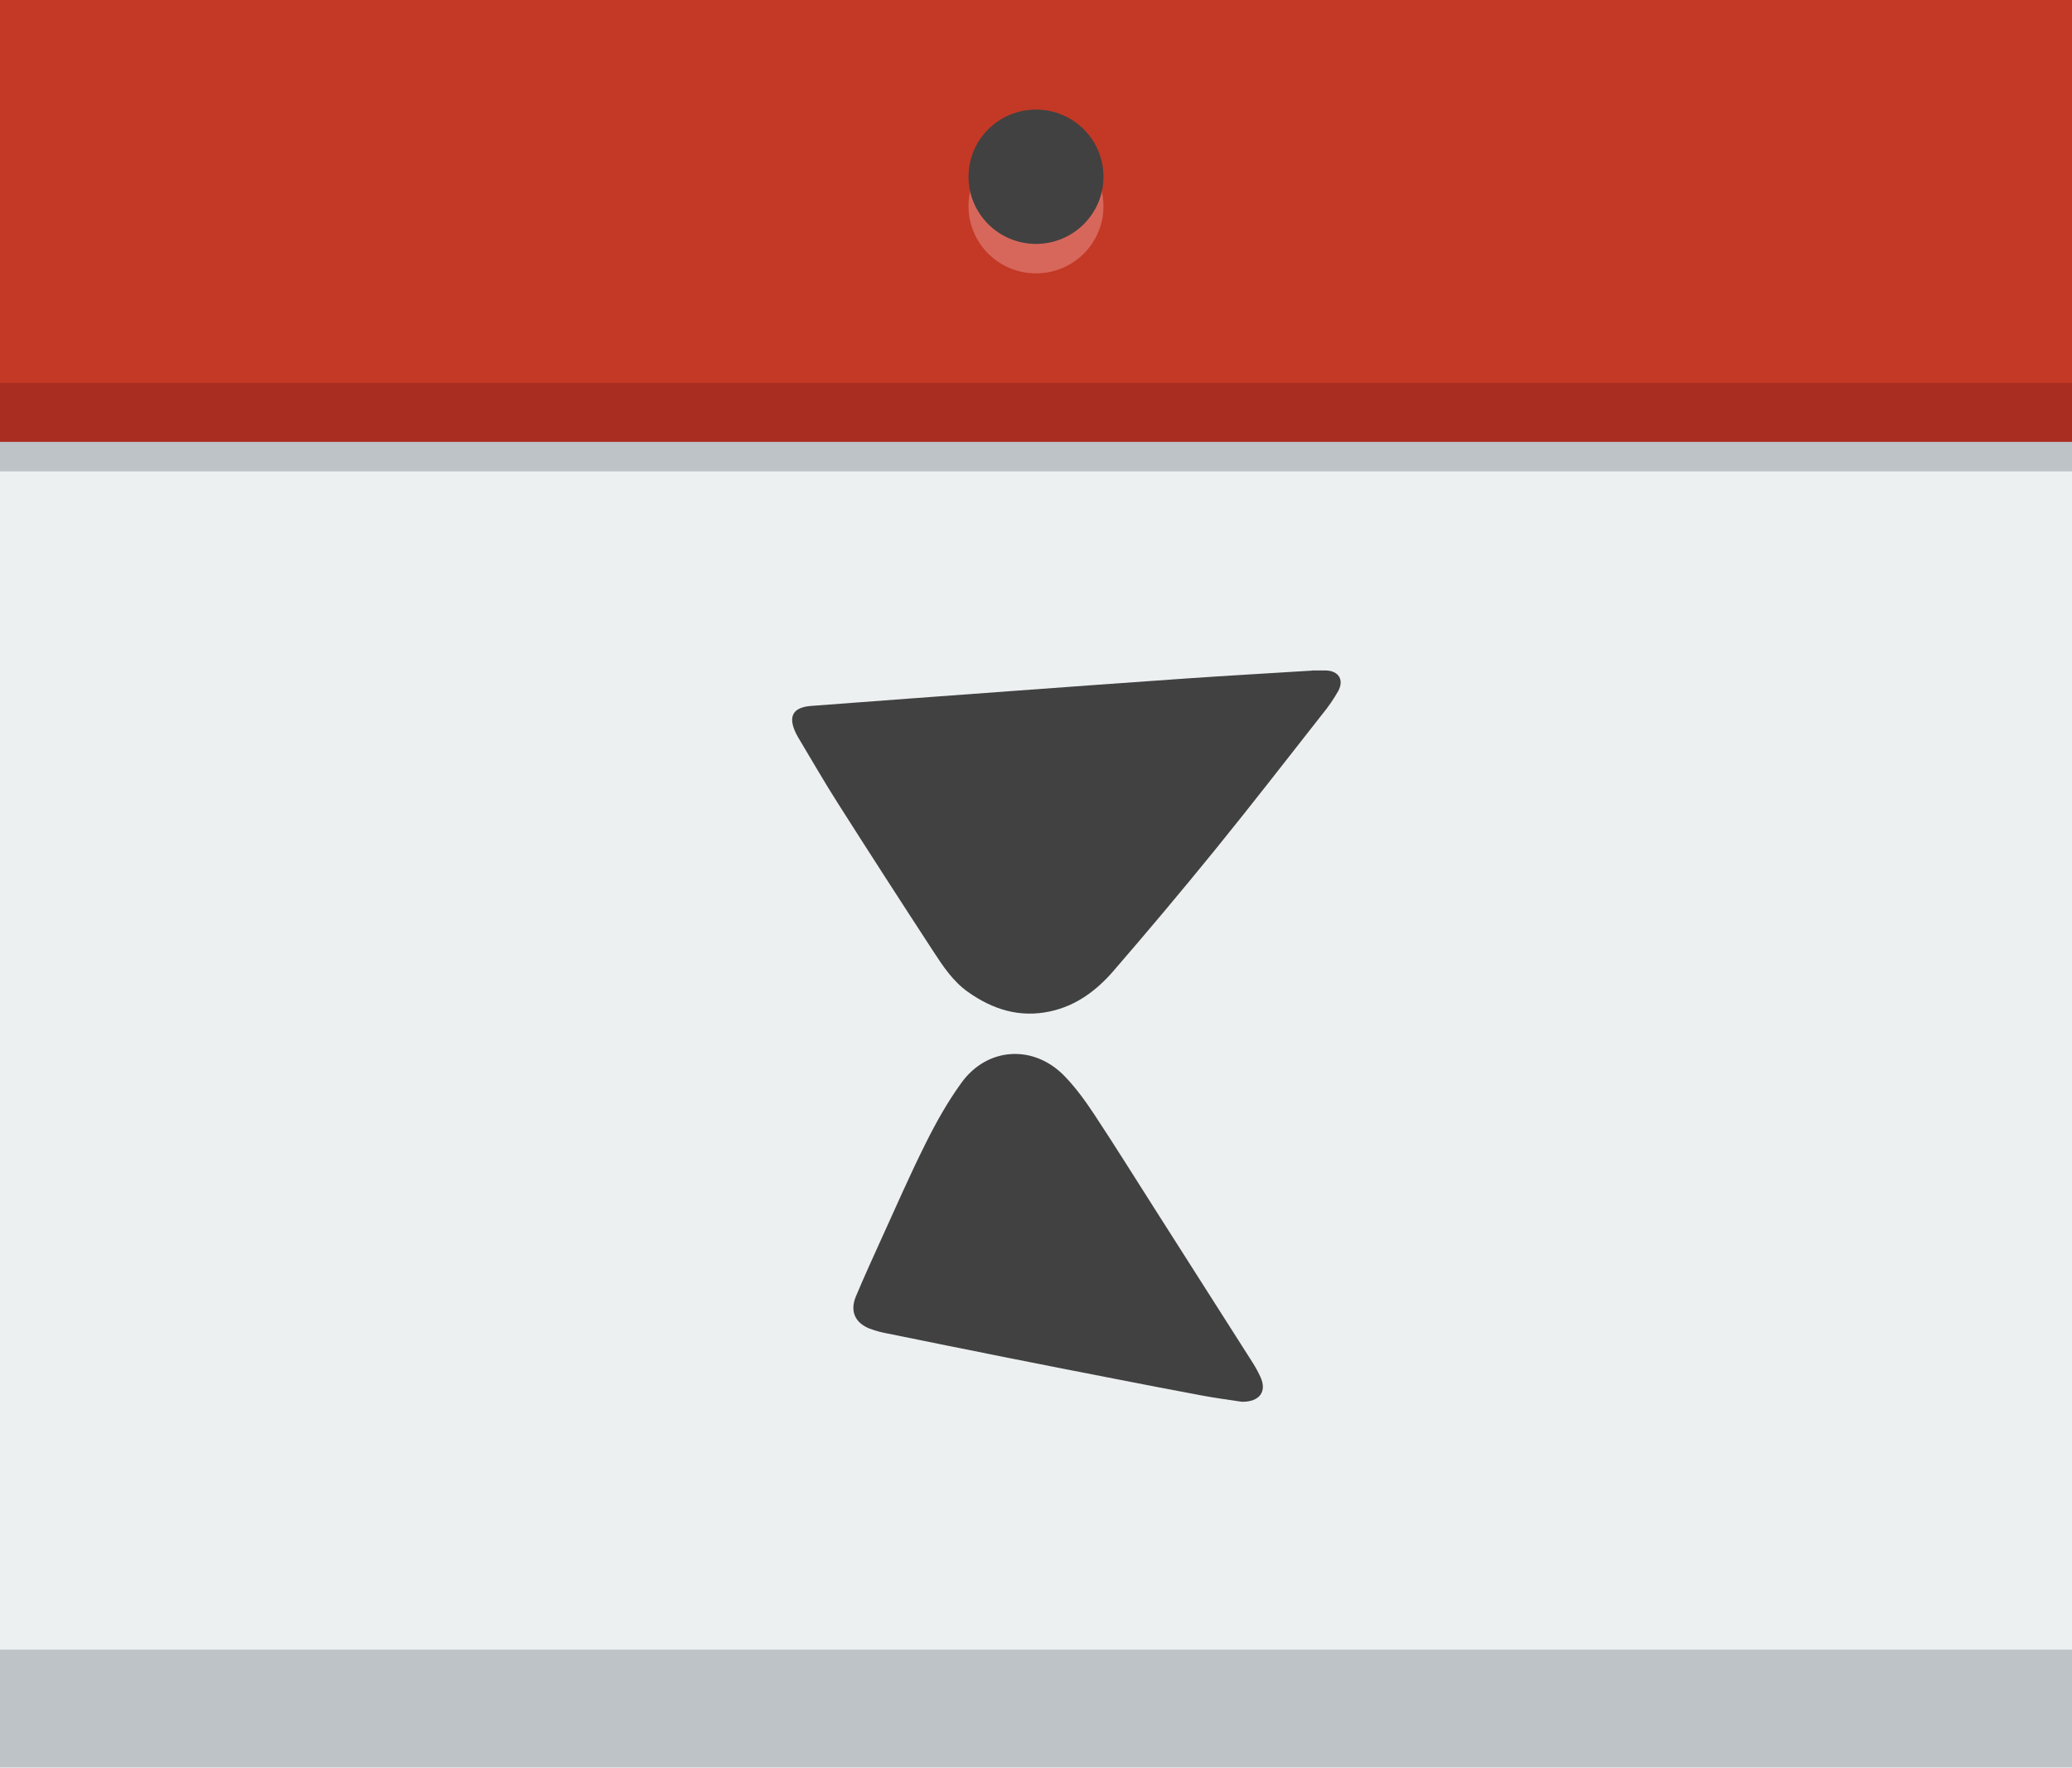
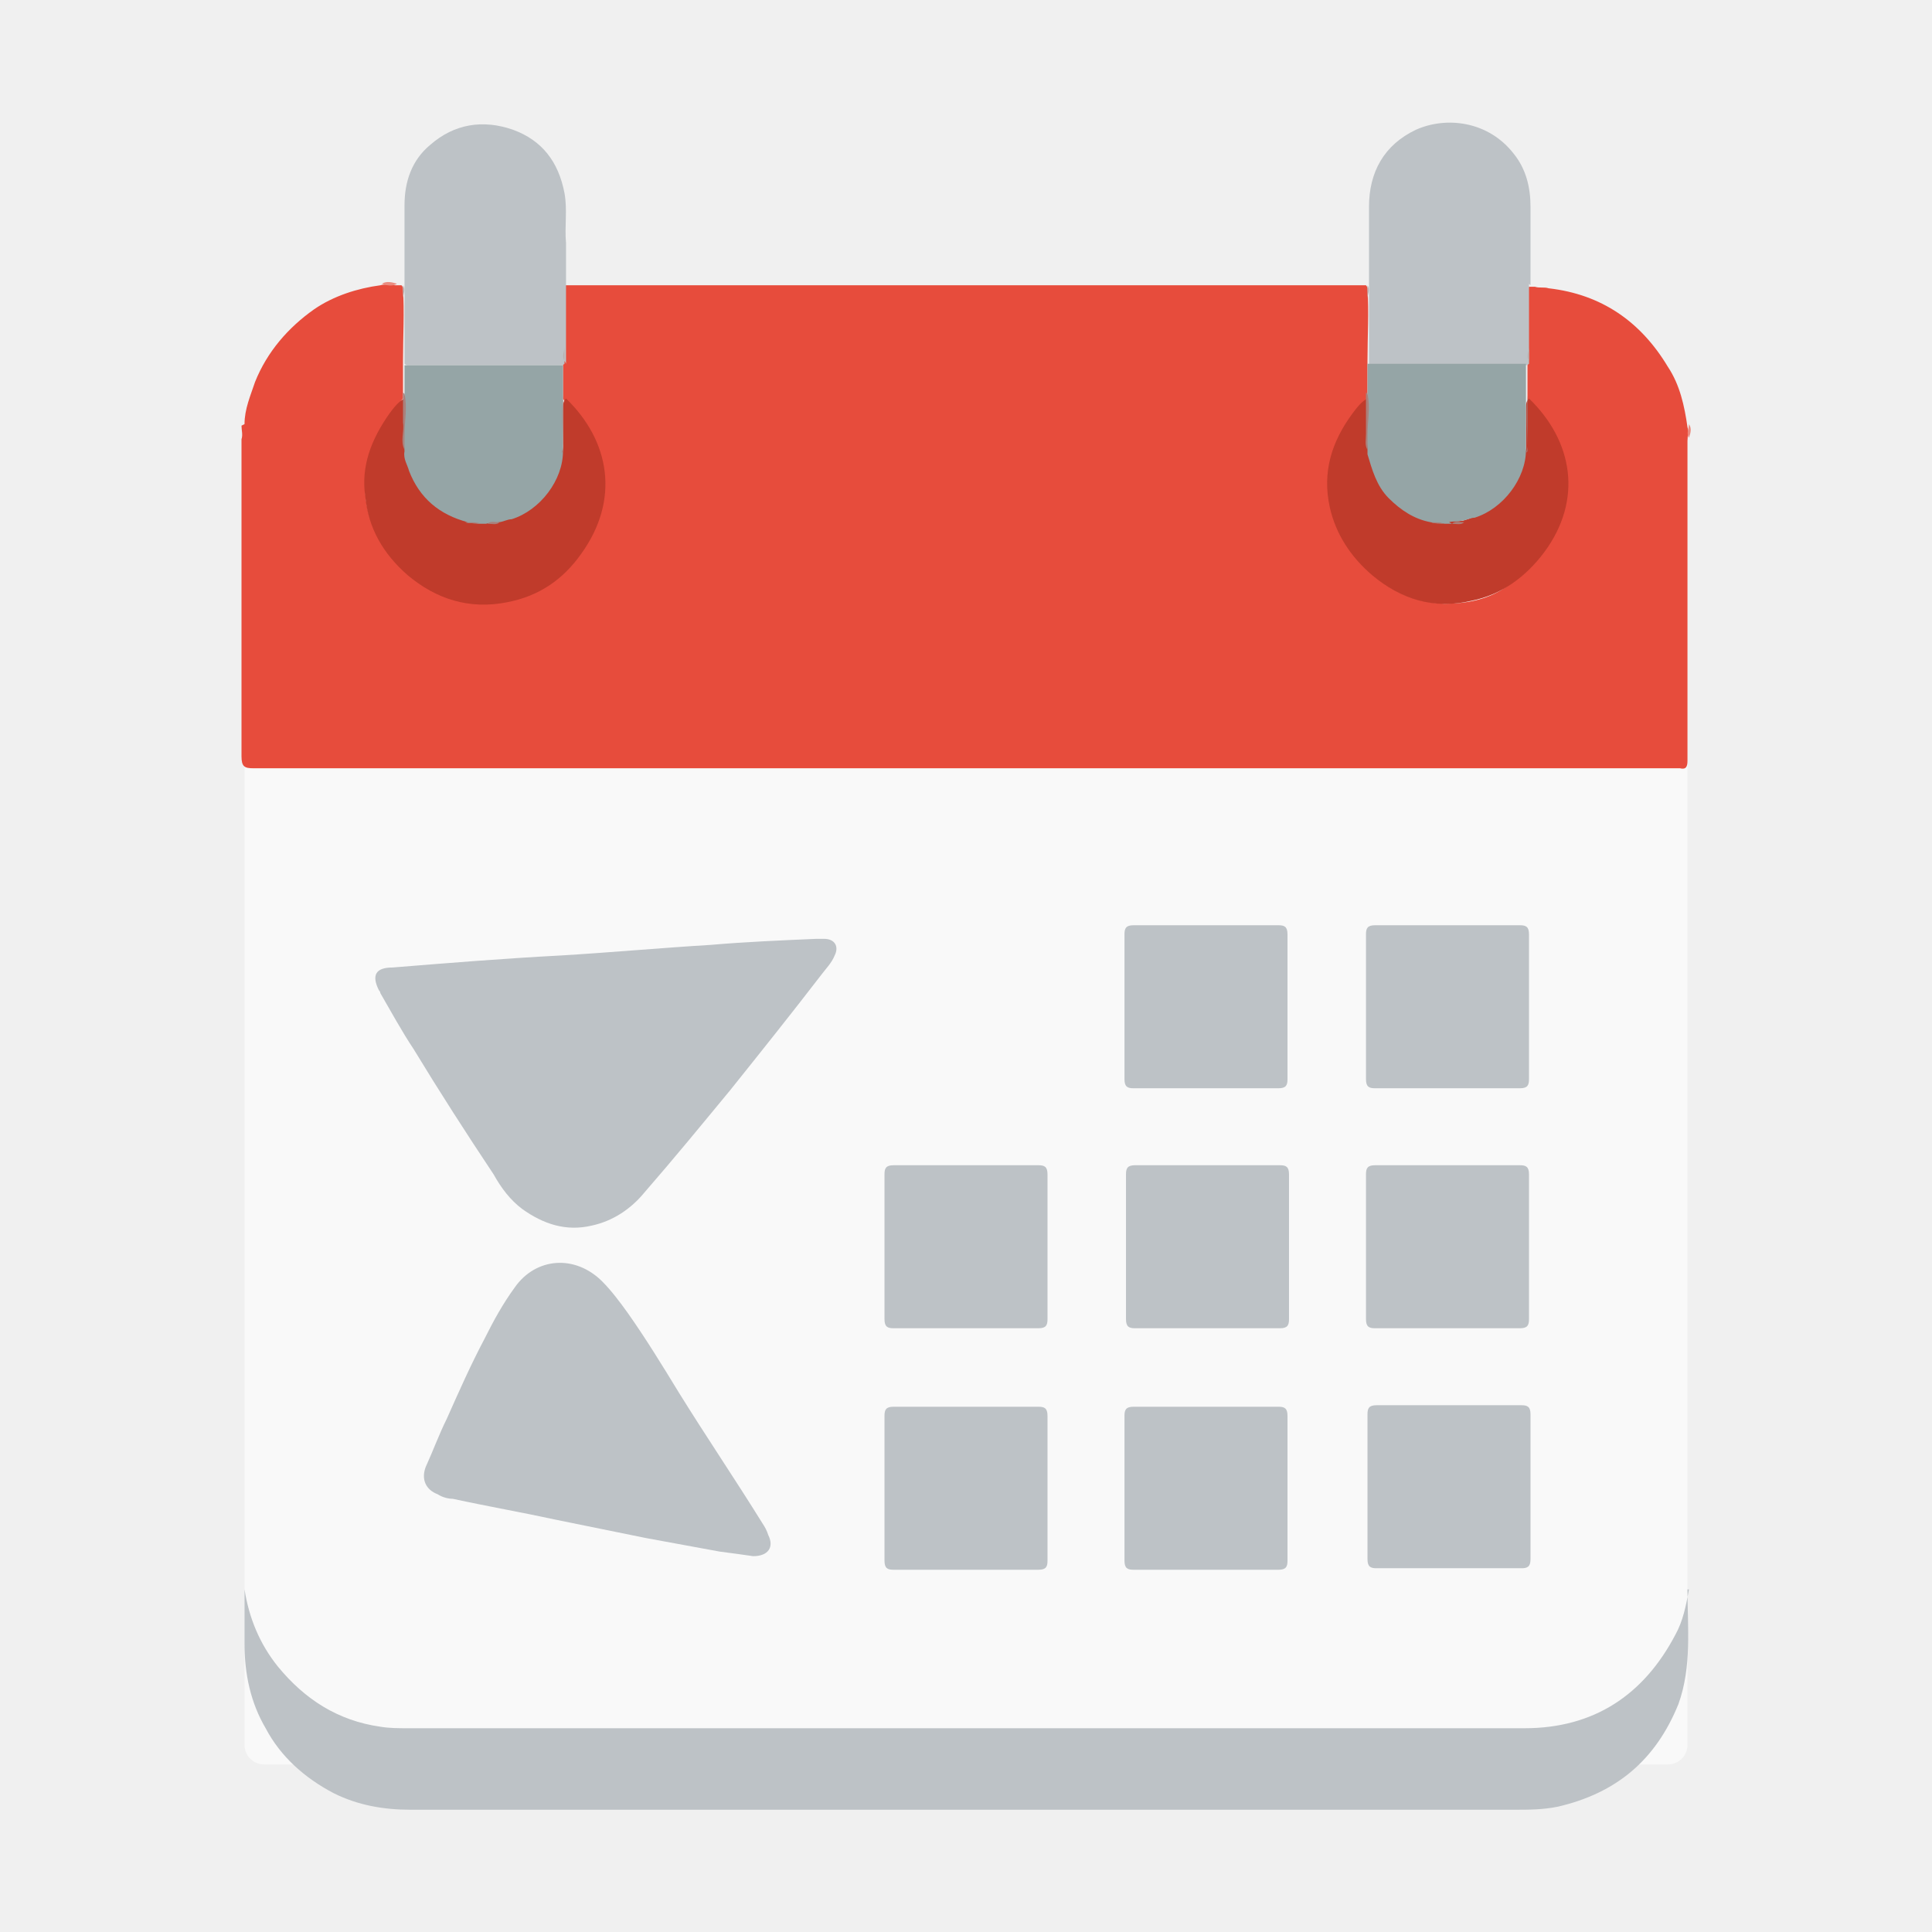
- <svg xmlns="http://www.w3.org/2000/svg" width="34" height="29" viewBox="0 0 34 29" fill="none">
-   <g clip-path="url(#clip0_2867_4886)">
-     <path d="M0 1.45H34V29H0V1.45Z" fill="#BDC3C7" />
-     <path d="M0 0H34V27.067H0V0Z" fill="#ECF0F1" />
-     <path d="M0 1.45H34V7.734H0V1.45Z" fill="#BDC3C7" />
-     <path d="M0 0.967H34V7.25H0V0.967Z" fill="#AA2D21" />
-     <path d="M0 0H34V6.283H0V0Z" fill="#C33925" />
-     <path d="M17 4.485C17.612 4.485 18.107 3.992 18.107 3.383C18.107 2.775 17.612 2.281 17 2.281C16.388 2.281 15.893 2.775 15.893 3.383C15.893 3.992 16.388 4.485 17 4.485Z" fill="#D8675B" />
-     <path d="M17 4.002C17.612 4.002 18.107 3.508 18.107 2.9C18.107 2.291 17.612 1.798 17 1.798C16.388 1.798 15.893 2.291 15.893 2.9C15.893 3.508 16.388 4.002 17 4.002Z" fill="#414141" />
-     <g clip-path="url(#clip1_2867_4886)">
-       <path d="M21.534 11.001C21.609 11.001 21.685 10.999 21.76 11.001C21.964 11.007 22.058 11.153 21.961 11.335C21.885 11.47 21.797 11.598 21.698 11.718C21.111 12.465 20.529 13.217 19.93 13.954C19.386 14.623 18.831 15.284 18.265 15.938C17.991 16.253 17.659 16.502 17.234 16.594C16.732 16.703 16.291 16.564 15.883 16.275C15.637 16.101 15.474 15.853 15.314 15.608C14.788 14.802 14.266 13.993 13.749 13.18C13.523 12.825 13.313 12.459 13.096 12.097C13.084 12.076 13.072 12.055 13.062 12.034C12.926 11.755 13.008 11.604 13.316 11.582C14.407 11.499 15.499 11.419 16.591 11.339C17.555 11.268 18.52 11.198 19.483 11.131C20.166 11.084 20.849 11.046 21.533 11.003L21.534 11.001Z" fill="#414141" />
-       <path d="M20.379 23C20.188 22.971 19.959 22.941 19.733 22.899C19.255 22.811 18.78 22.718 18.304 22.625C17.73 22.514 17.156 22.401 16.583 22.287C15.911 22.153 15.241 22.018 14.57 21.881C14.468 21.863 14.368 21.836 14.271 21.8C14.028 21.705 13.944 21.511 14.045 21.27C14.179 20.951 14.323 20.635 14.466 20.32C14.704 19.799 14.932 19.273 15.189 18.761C15.359 18.418 15.55 18.079 15.775 17.768C16.198 17.18 16.958 17.133 17.465 17.653C17.649 17.842 17.808 18.061 17.954 18.282C18.292 18.793 18.616 19.314 18.945 19.83C19.482 20.673 20.018 21.515 20.554 22.356C20.603 22.433 20.647 22.514 20.685 22.597C20.79 22.829 20.673 23.003 20.379 23Z" fill="#414141" />
-     </g>
-   </g>
+ <svg xmlns="http://www.w3.org/2000/svg" id="a" viewBox="0 0 128 128">
  <defs>
-     <clipPath id="clip0_2867_4886">
-       <rect width="34" height="29" fill="white" />
-     </clipPath>
-     <clipPath id="clip1_2867_4886">
-       <rect width="9" height="12" fill="white" transform="translate(13 11)" />
-     </clipPath>
+     <style>.b{fill:#e74c3c;}.c{fill:#a9817c;}.d{fill:#bdc2c6;}.e{fill:#b9afae;}.f{fill:#f9f9f9;}.g{fill:#c03b2b;}.h{fill:#eb8b7f;}.i{fill:#95a5a6;}</style>
  </defs>
+   <rect class="f" x="16.2" y="28.1" width="95.6" height="88.8" rx="1.3" ry="1.3" />
+   <path class="b" d="m16.2,28.1c0-1,.4-1.9.7-2.8.8-2,2.2-3.6,3.9-4.8,1.3-.9,2.9-1.4,4.4-1.6.3-.1.7,0,1,0,.1,0,.2,0,.4,0,0,0,.1.1.1.2.1,1.6,0,3.2,0,4.8,0,.1,0,.2,0,.3,0,0,0,.1,0,.2,0,.6,0,1.2,0,1.7,0,.1,0,.2,0,.3-.4.5-.9,1-1.2,1.6-2,3-1.7,6.7.8,9.3,1.5,1.6,3.3,2.5,5.5,2.6,1.5,0,3-.3,4.2-1.2,2.4-1.6,3.8-3.9,3.8-6.8,0-1.7-.7-3.1-1.7-4.4-.3-.4-.6-.7-.8-1.1,0,0,0-.2,0-.3,0-.6,0-1.2,0-1.7,0,0,0-.1,0-.2,0-.1,0-.2,0-.3,0-1.6,0-3.2,0-4.8,0,0,0-.1.1-.2,17.7,0,35.4,0,53.1,0,0,0,.1.1.1.2.1,1.6,0,3.2,0,4.8,0,.1,0,.2,0,.3,0,0,0,.1,0,.2,0,.6,0,1.2,0,1.7,0,.1,0,.2,0,.3-.4.5-.9,1-1.2,1.6-2,3.1-1.7,6.4.7,9.2,1.5,1.7,3.3,2.7,5.6,2.8,1.5,0,3-.3,4.2-1.2,2.4-1.6,3.8-3.9,3.8-6.8,0-1.7-.7-3.1-1.7-4.4-.3-.4-.6-.7-.8-1.1,0,0,0-.2,0-.3,0-.6,0-1.2,0-1.7,0,0,0-.1,0-.2,0-.1,0-.2,0-.3,0-1.6,0-3.2,0-4.8,0,0,0-.1.1-.2h.4c.3.1.6,0,.9.1,3.5.4,6.1,2.2,7.9,5.2.8,1.2,1.1,2.6,1.3,4,.1.3,0,.6,0,.9,0,5.6,0,11.3,0,16.9,0,1.4,0,2.9,0,4.3,0,.4-.1.6-.5.5,0,0-.2,0-.2,0-31.4,0-62.8,0-94.3,0-.6,0-.8-.1-.8-.8,0-6.7,0-13.4,0-20.1,0-.3,0-.6,0-.9.1-.3,0-.6,0-.9Z" />
+   <path class="d" d="m111.8,105.3c0,2.5.3,5.1-.6,7.6-1.5,3.7-4.1,5.9-8,6.8-1,.2-1.9.2-2.9.2-24.4,0-48.8,0-73.1,0-1.8,0-3.5-.3-5.1-1.1-1.9-1-3.5-2.4-4.5-4.3-1-1.7-1.4-3.6-1.4-5.6,0-1.2,0-2.4,0-3.6.3,1.9,1,3.6,2.2,5.1,1.8,2.2,4,3.6,6.8,4,.6.1,1.2.1,1.9.1,24.6,0,49.3,0,73.9,0,4.6,0,7.9-2.2,10-6.2.5-.9.7-1.9.9-3Z" />
+   <path class="d" d="m101.3,18.8s0,0,0,.1c0,1.7,0,3.3,0,5,0,0,0,.2,0,.2,0,0-.1.1-.2.1-.2,0-.5,0-.7,0-2.9,0-5.9,0-8.8,0-.2,0-.5,0-.7,0,0,0-.1,0-.2-.1,0,0,0-.2,0-.2,0-1.7,0-3.3,0-5,0,0,0,0,0-.1,0-1.7,0-3.4,0-5.1,0-2.3,1-4.1,3.1-5.1,2-.9,4.8-.6,6.5,1.6.8,1,1.1,2.2,1.1,3.5,0,1.7,0,3.4,0,5.2Z" />
+   <path class="d" d="m37.4,23.9c0,0,0,.2,0,.2,0,0-.1.1-.2.1-.2,0-.5,0-.7,0-2.9,0-5.9,0-8.8,0-.2,0-.5,0-.7,0,0,0-.1,0-.2-.1,0,0,0-.2,0-.2,0-1.7,0-3.3,0-5,0,0,0,0,0-.1,0-1.7,0-3.5,0-5.2,0-1.6.5-3,1.7-4,1.6-1.4,3.5-1.7,5.5-1,1.9.7,3,2.1,3.4,4.2.2,1.1,0,2.2.1,3.3,0,1,0,1.9,0,2.9,0,0,0,0,0,.1,0,1.7,0,3.3,0,5Z" />
+   <path class="d" d="m96,61.3c1.6,0,3.2,0,4.7,0,.4,0,.6.1.6.6,0,3.2,0,6.4,0,9.6,0,.4-.1.6-.6.6-3.2,0-6.4,0-9.6,0-.4,0-.6-.1-.6-.6,0-3.2,0-6.4,0-9.6,0-.4.1-.6.6-.6,1.6,0,3.2,0,4.9,0Z" />
+   <path class="d" d="m95.9,103.9c-1.6,0-3.2,0-4.7,0-.4,0-.6-.1-.6-.6,0-3.2,0-6.4,0-9.6,0-.4.1-.6.6-.6,3.2,0,6.4,0,9.6,0,.4,0,.6.1.6.6,0,3.2,0,6.4,0,9.6,0,.5-.2.6-.6.6-1.6,0-3.2,0-4.8,0Z" />
+   <path class="d" d="m80,61.3c1.6,0,3.2,0,4.7,0,.4,0,.6.1.6.6,0,3.2,0,6.4,0,9.6,0,.4-.1.6-.6.6-3.2,0-6.4,0-9.6,0-.4,0-.6-.1-.6-.6,0-3.2,0-6.4,0-9.6,0-.4.1-.6.6-.6,1.6,0,3.2,0,4.9,0Z" />
+   <path class="d" d="m85.3,98.6c0,1.6,0,3.2,0,4.8,0,.4-.1.6-.6.6-3.2,0-6.4,0-9.6,0-.4,0-.6-.1-.6-.6,0-3.2,0-6.4,0-9.6,0-.4.1-.6.6-.6,3.2,0,6.4,0,9.6,0,.4,0,.6.1.6.6,0,1.6,0,3.2,0,4.8Z" />
+   <path class="d" d="m80,88c-1.6,0-3.2,0-4.8,0-.4,0-.6-.1-.6-.6,0-3.2,0-6.4,0-9.6,0-.4.1-.6.6-.6,3.2,0,6.4,0,9.6,0,.4,0,.6.1.6.6,0,3.2,0,6.4,0,9.6,0,.4-.1.6-.6.6-1.6,0-3.2,0-4.8,0Z" />
+   <path class="d" d="m101.3,82.6c0,1.6,0,3.2,0,4.8,0,.4-.1.6-.6.6-3.2,0-6.4,0-9.6,0-.4,0-.6-.1-.6-.6,0-3.2,0-6.4,0-9.6,0-.4.1-.6.6-.6,3.2,0,6.4,0,9.6,0,.4,0,.6.1.6.6,0,1.6,0,3.2,0,4.8Z" />
+   <path class="d" d="m58.6,98.6c0-1.6,0-3.2,0-4.8,0-.4.1-.6.6-.6,3.2,0,6.4,0,9.6,0,.4,0,.6.1.6.6,0,3.2,0,6.4,0,9.6,0,.4-.1.6-.6.6-3.2,0-6.4,0-9.6,0-.4,0-.6-.1-.6-.6,0-1.6,0-3.2,0-4.8Z" />
+   <path class="d" d="m58.6,82.6c0-1.6,0-3.2,0-4.8,0-.4.1-.6.6-.6,3.2,0,6.4,0,9.6,0,.4,0,.6.1.6.6,0,3.2,0,6.4,0,9.6,0,.4-.1.6-.6.6-3.2,0-6.4,0-9.6,0-.4,0-.6-.1-.6-.6,0-1.6,0-3.2,0-4.8Z" />
+   <path class="h" d="m26.3,18.8c-.3.2-.7.1-1,0,.3-.2.7-.1,1,0Z" />
+   <path class="h" d="m111.9,29c-.2-.3,0-.6,0-.9.2.3.1.6,0,.9Z" />
+   <path class="h" d="m16.2,28.1c0,.3,0,.6,0,.9,0-.3,0-.6,0-.9Z" />
+   <path class="h" d="m102.5,18.9c-.3,0-.6,0-.9,0,.3,0,.6,0,.9,0Z" />
+   <path class="g" d="m101.3,26.4c2.9,2.8,3.6,6.7,1,10.2-1.2,1.6-2.8,2.8-4.8,3.2-2.5.6-4.7-.1-6.6-1.7-1.4-1.2-2.4-2.7-2.8-4.5-.5-2.3.1-4.3,1.5-6.2.3-.4.6-.8,1-1,.2.2.2.5.2.7,0,.9,0,1.7,0,2.6.3,2.5,1.7,4.1,4.1,4.8.3,0,.6,0,.8,0,.2,0,.3,0,.5,0,.2,0,.5,0,.7,0,2.4-.7,3.9-2.3,4.2-4.8,0-.9,0-1.7,0-2.6,0-.3,0-.5.2-.7Z" />
+   <path class="g" d="m37.5,26.4c2.9,2.8,3.6,6.7,1,10.3-1.2,1.7-2.8,2.8-4.9,3.2-2.5.5-4.7-.2-6.6-1.8-1.6-1.4-2.6-3.1-2.8-5.2-.3-2,.4-3.8,1.6-5.5.3-.4.6-.8,1-1,.2.2.2.5.2.7,0,.9,0,1.7,0,2.6.3,2.5,1.7,4.1,4.1,4.8.3,0,.6,0,.8,0,.2,0,.3,0,.5,0,.2,0,.5,0,.7,0,2.4-.7,3.9-2.3,4.2-4.8,0-.9,0-1.7,0-2.6,0-.3,0-.5.2-.7Z" />
+   <path class="i" d="m96.2,34.7c-.2,0-.3,0-.5,0-.3-.1-.6,0-.9-.1-1.1-.2-2-.8-2.8-1.6-.8-.8-1.1-1.9-1.4-2.9,0,0,0-.2,0-.3-.1-1.2,0-2.5,0-3.7,0-.6,0-1.2,0-1.9,0,0,0-.1,0-.1h10.5s0,0,0,.1c0,.6,0,1.2,0,1.9,0,1,0,2.1,0,3.1,0,.2,0,.4,0,.6,0,1.9-1.5,3.9-3.4,4.5-.3,0-.6.2-.9.2-.2.1-.5,0-.8.1Z" />
+   <path class="i" d="m31,34.6c-1.9-.5-3.2-1.6-3.9-3.4-.1-.4-.4-.8-.3-1.3-.1-1.2,0-2.5,0-3.7,0-.6,0-1.2,0-1.9,0,0,0-.1,0-.1h10.5s0,0,0,.1c0,.6,0,1.2,0,1.9,0,1.2,0,2.5,0,3.7,0,1.9-1.5,3.9-3.4,4.5-.3,0-.6.2-.9.2-.2.1-.5,0-.8.1-.2,0-.3,0-.5,0-.3-.1-.6,0-.9-.1Z" />
+   <path class="e" d="m26.7,18.9c.2.3,0,.6,0,.9,0,1.2,0,2.3,0,3.5,0,.2,0,.4,0,.6,0-1.7,0-3.3,0-5Z" />
+   <path class="e" d="m101.3,23.9c-.2-.3,0-.6,0-.9,0-1.2,0-2.3,0-3.5,0-.2,0-.4,0-.6,0,1.7,0,3.3,0,5Z" />
+   <path class="e" d="m90.6,18.9c.2.3,0,.6,0,.9,0,1.2,0,2.3,0,3.5,0,.2,0,.4,0,.6,0-1.7,0-3.3,0-5Z" />
+   <path class="e" d="m37.4,23.9c-.2-.3,0-.6,0-.9,0-1.2,0-2.3,0-3.5,0-.2,0-.4,0-.6,0,1.7,0,3.3,0,5Z" />
+   <path class="c" d="m37.3,29.9c0-1.2-.1-2.5,0-3.7,0,0,0,.2,0,.3,0,.9,0,1.9,0,2.8,0,.2,0,.5-.1.7Z" />
+   <path class="c" d="m26.8,26.1c.2.9,0,1.8,0,2.7,0,.3,0,.7,0,1-.3-.6,0-1.2-.1-1.8,0-.6,0-1.1,0-1.7,0,0,0-.2,0-.3Z" />
+   <path class="c" d="m90.6,26.1c.2.9,0,1.8,0,2.7,0,.3,0,.7,0,1-.2-.3-.1-.7-.1-1.1,0-.8,0-1.6,0-2.4,0,0,0-.2,0-.3Z" />
+   <path class="c" d="m101.2,29.9c0-1.2-.1-2.5,0-3.7,0,0,0,.2,0,.3,0,.9,0,1.9,0,2.8,0,.2,0,.5-.1.7Z" />
+   <path class="c" d="m101.3,24.3s0,0,0-.1c0,0,0,0,0,0,0,0,0,.1,0,.2Z" />
+   <path class="c" d="m37.4,24.3s0,0,0-.1c0,0,0,0,0,0,0,0,0,.1,0,.2Z" />
+   <path class="c" d="m26.8,24.1s0,0,0,.1c0,0,0-.1,0-.2,0,0,0,0,0,0Z" />
+   <path class="c" d="m90.7,24.1s0,0,0,.1c0,0,0-.1,0-.2,0,0,0,0,0,0Z" />
+   <path class="c" d="m94.8,34.6c.3,0,.6,0,.9.1-.3,0-.6,0-.9-.1Z" />
+   <path class="c" d="m96.2,34.7c.2-.2.5-.1.8-.1-.2.2-.5.1-.8.1Z" />
+   <path class="c" d="m31,34.6c.3,0,.6,0,.9.1-.3,0-.6,0-.9-.1Z" />
+   <path class="c" d="m32.3,34.7c.2-.2.5-.1.8-.1-.2.2-.5.1-.8.1Z" />
+   <path class="d" d="m53.8,62.2c.3,0,.5,0,.8,0,.7,0,1,.5.7,1.1-.2.5-.6.9-.9,1.3-2,2.6-4,5.1-6,7.6-1.9,2.3-3.7,4.5-5.7,6.8-.9,1.1-2.1,1.9-3.5,2.2-1.7.4-3.2-.1-4.6-1.1-.8-.6-1.4-1.4-1.9-2.3-1.8-2.7-3.6-5.5-5.3-8.3-.8-1.2-1.5-2.5-2.2-3.7,0,0,0-.1-.1-.2-.5-1-.2-1.5.9-1.5,3.7-.3,7.4-.6,11.2-.8,3.3-.2,6.6-.5,9.9-.7,2.3-.2,4.7-.3,7-.4,0,0,0,0,0,0Z" />
+   <path class="d" d="m49.9,103.1c-.7-.1-1.4-.2-2.2-.3-1.6-.3-3.3-.6-4.9-.9-2-.4-3.9-.8-5.9-1.2-2.3-.5-4.6-.9-6.9-1.4-.3,0-.7-.1-1-.3-.8-.3-1.1-1-.8-1.8.5-1.1.9-2.2,1.4-3.2.8-1.8,1.6-3.6,2.5-5.3.6-1.2,1.2-2.3,2-3.4,1.4-2,4-2.2,5.8-.4.6.6,1.2,1.4,1.7,2.1,1.2,1.7,2.3,3.5,3.4,5.3,1.8,2.9,3.7,5.7,5.5,8.6.2.3.3.5.4.8.4.8,0,1.4-1,1.4Z" />
</svg>
